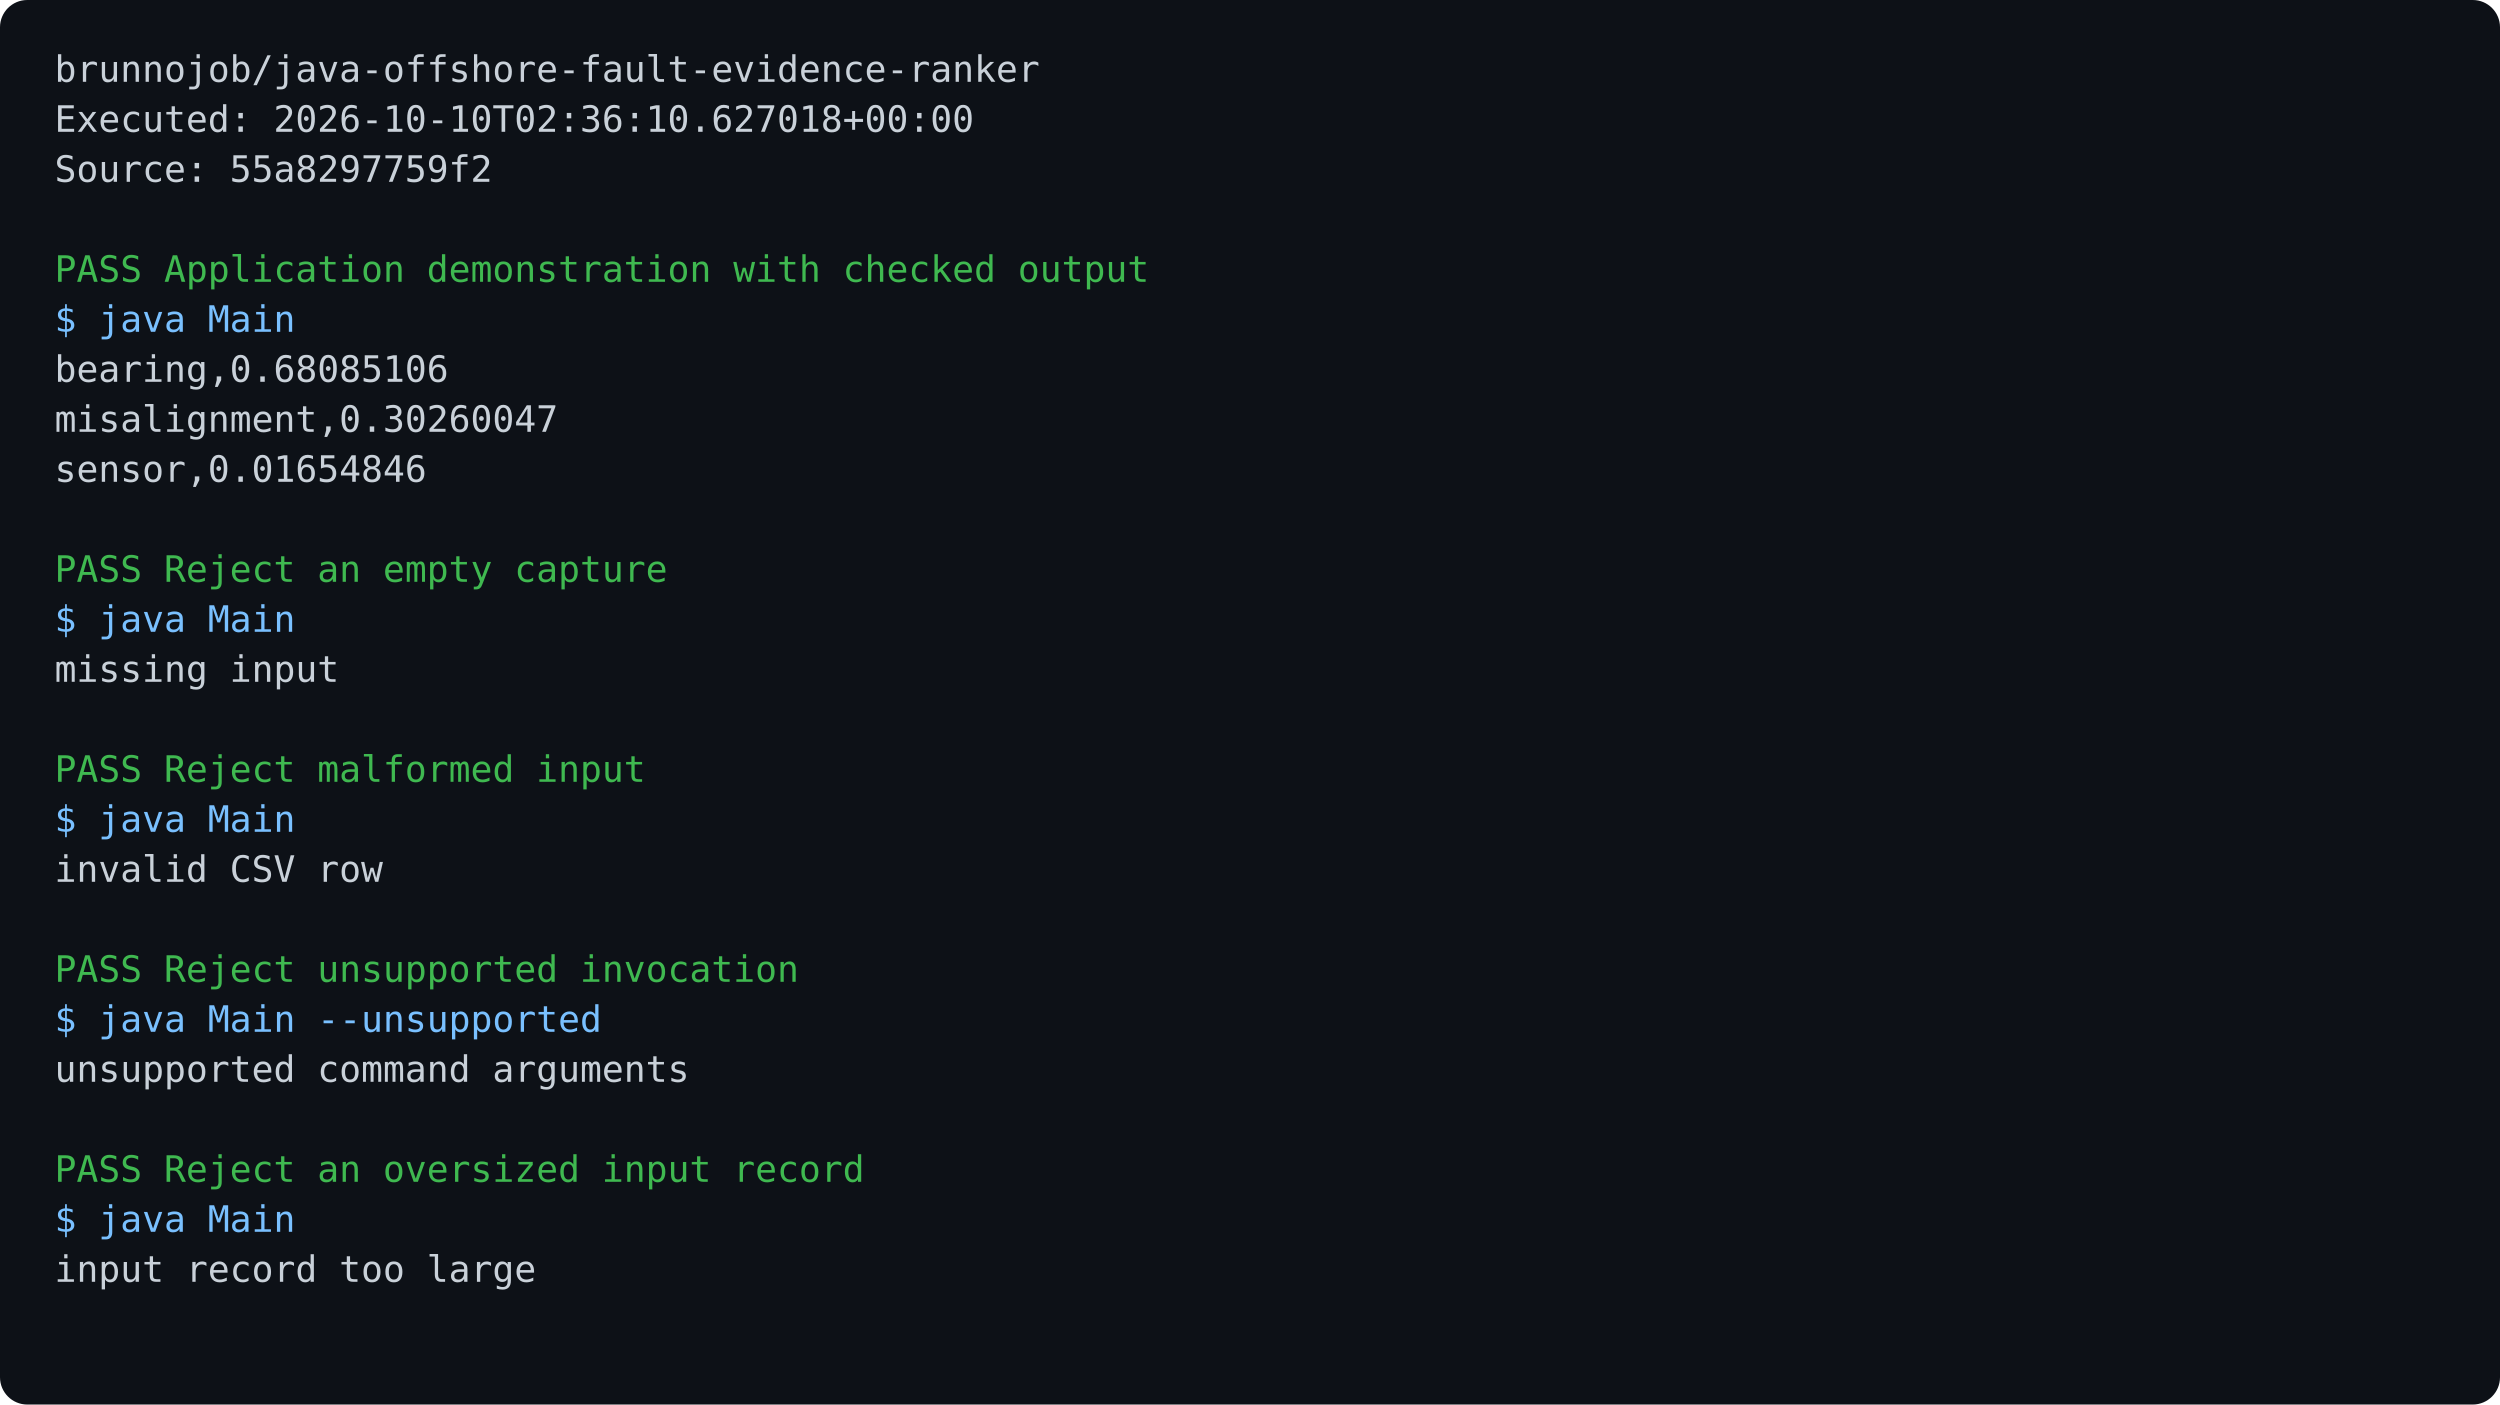
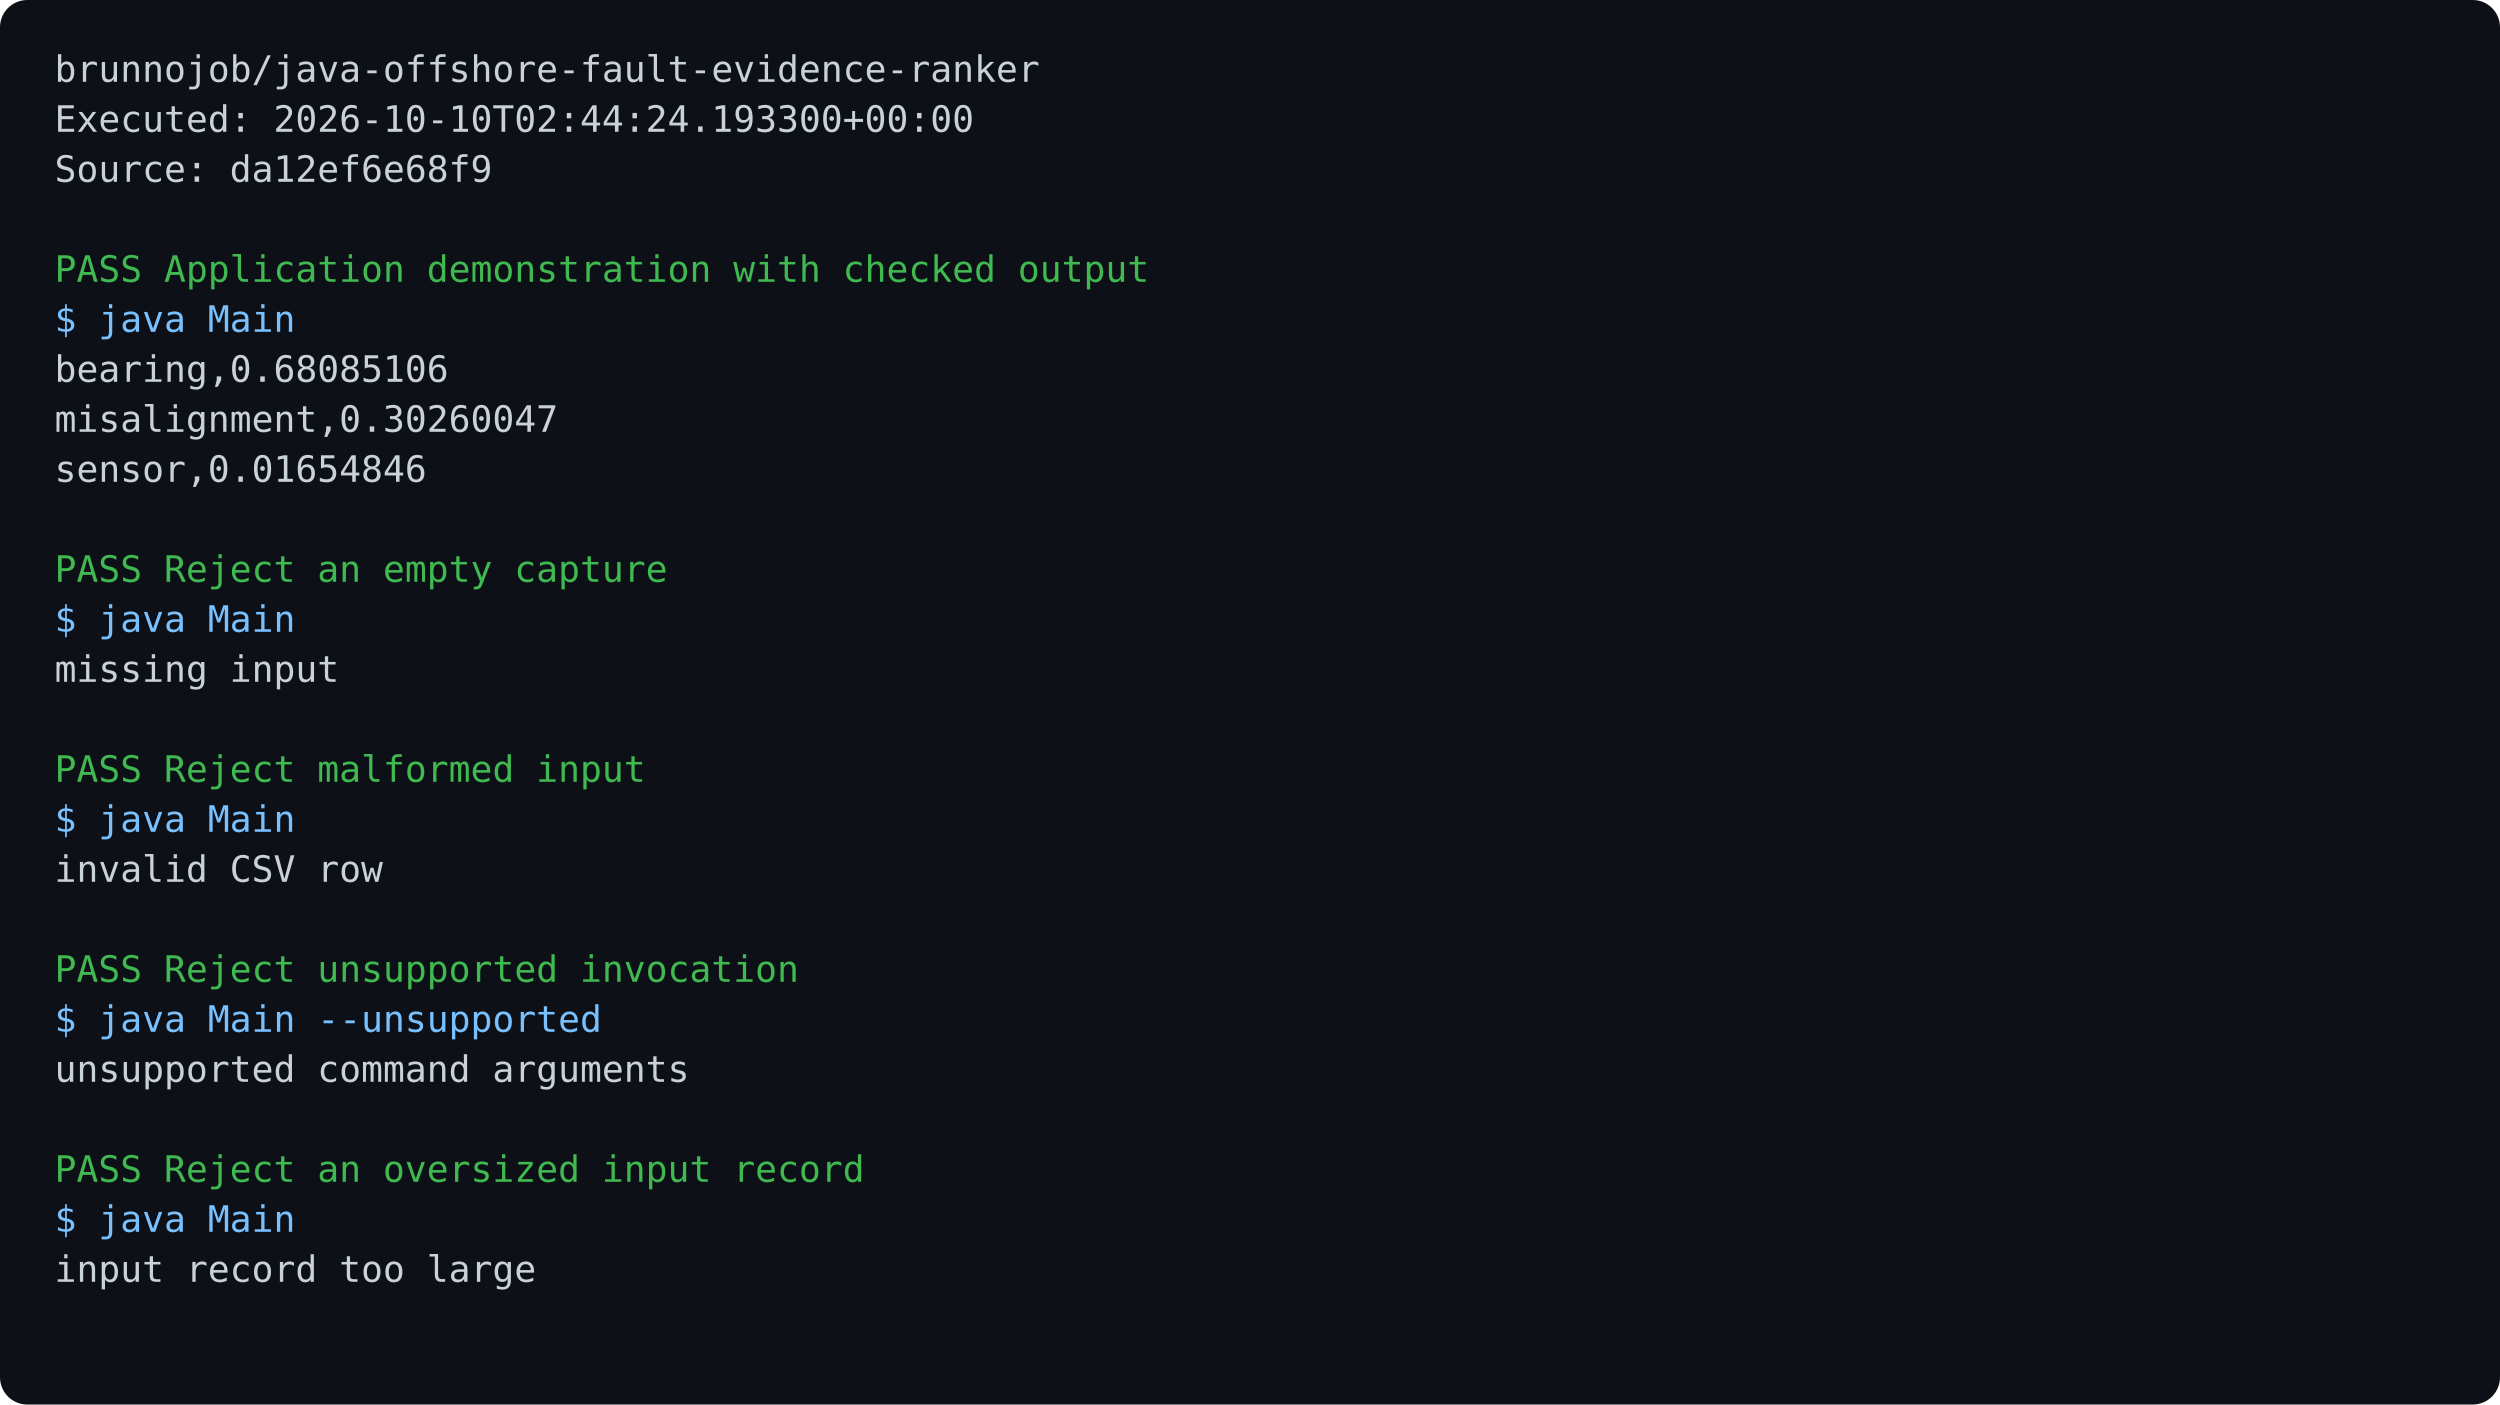
<svg xmlns="http://www.w3.org/2000/svg" width="1100" height="618" viewBox="0 0 1100 618">
  <rect width="1100" height="618" rx="12" fill="#0d1117" />
  <g font-family="monospace" font-size="16">
    <text x="24" y="36" fill="#c9d1d9">brunnojob/java-offshore-fault-evidence-ranker</text>
-     <text x="24" y="58" fill="#c9d1d9">Executed: 2026-10-10T02:36:10.627018+00:00</text>
-     <text x="24" y="80" fill="#c9d1d9">Source: 55a8297759f2</text>
+     <text x="24" y="58" fill="#c9d1d9">Executed: 2026-10-10T02:44:24.193300+00:00</text>
+     <text x="24" y="80" fill="#c9d1d9">Source: da12ef6e68f9</text>
    <text x="24" y="102" fill="#c9d1d9" />
    <text x="24" y="124" fill="#3fb950">PASS Application demonstration with checked output</text>
    <text x="24" y="146" fill="#79c0ff">$ java Main</text>
    <text x="24" y="168" fill="#c9d1d9">bearing,0.68085106</text>
    <text x="24" y="190" fill="#c9d1d9">misalignment,0.30260047</text>
    <text x="24" y="212" fill="#c9d1d9">sensor,0.01654846</text>
    <text x="24" y="234" fill="#c9d1d9" />
    <text x="24" y="256" fill="#3fb950">PASS Reject an empty capture</text>
    <text x="24" y="278" fill="#79c0ff">$ java Main</text>
    <text x="24" y="300" fill="#c9d1d9">missing input</text>
    <text x="24" y="322" fill="#c9d1d9" />
    <text x="24" y="344" fill="#3fb950">PASS Reject malformed input</text>
    <text x="24" y="366" fill="#79c0ff">$ java Main</text>
    <text x="24" y="388" fill="#c9d1d9">invalid CSV row</text>
    <text x="24" y="410" fill="#c9d1d9" />
    <text x="24" y="432" fill="#3fb950">PASS Reject unsupported invocation</text>
    <text x="24" y="454" fill="#79c0ff">$ java Main --unsupported</text>
    <text x="24" y="476" fill="#c9d1d9">unsupported command arguments</text>
    <text x="24" y="498" fill="#c9d1d9" />
    <text x="24" y="520" fill="#3fb950">PASS Reject an oversized input record</text>
    <text x="24" y="542" fill="#79c0ff">$ java Main</text>
    <text x="24" y="564" fill="#c9d1d9">input record too large</text>
  </g>
</svg>
